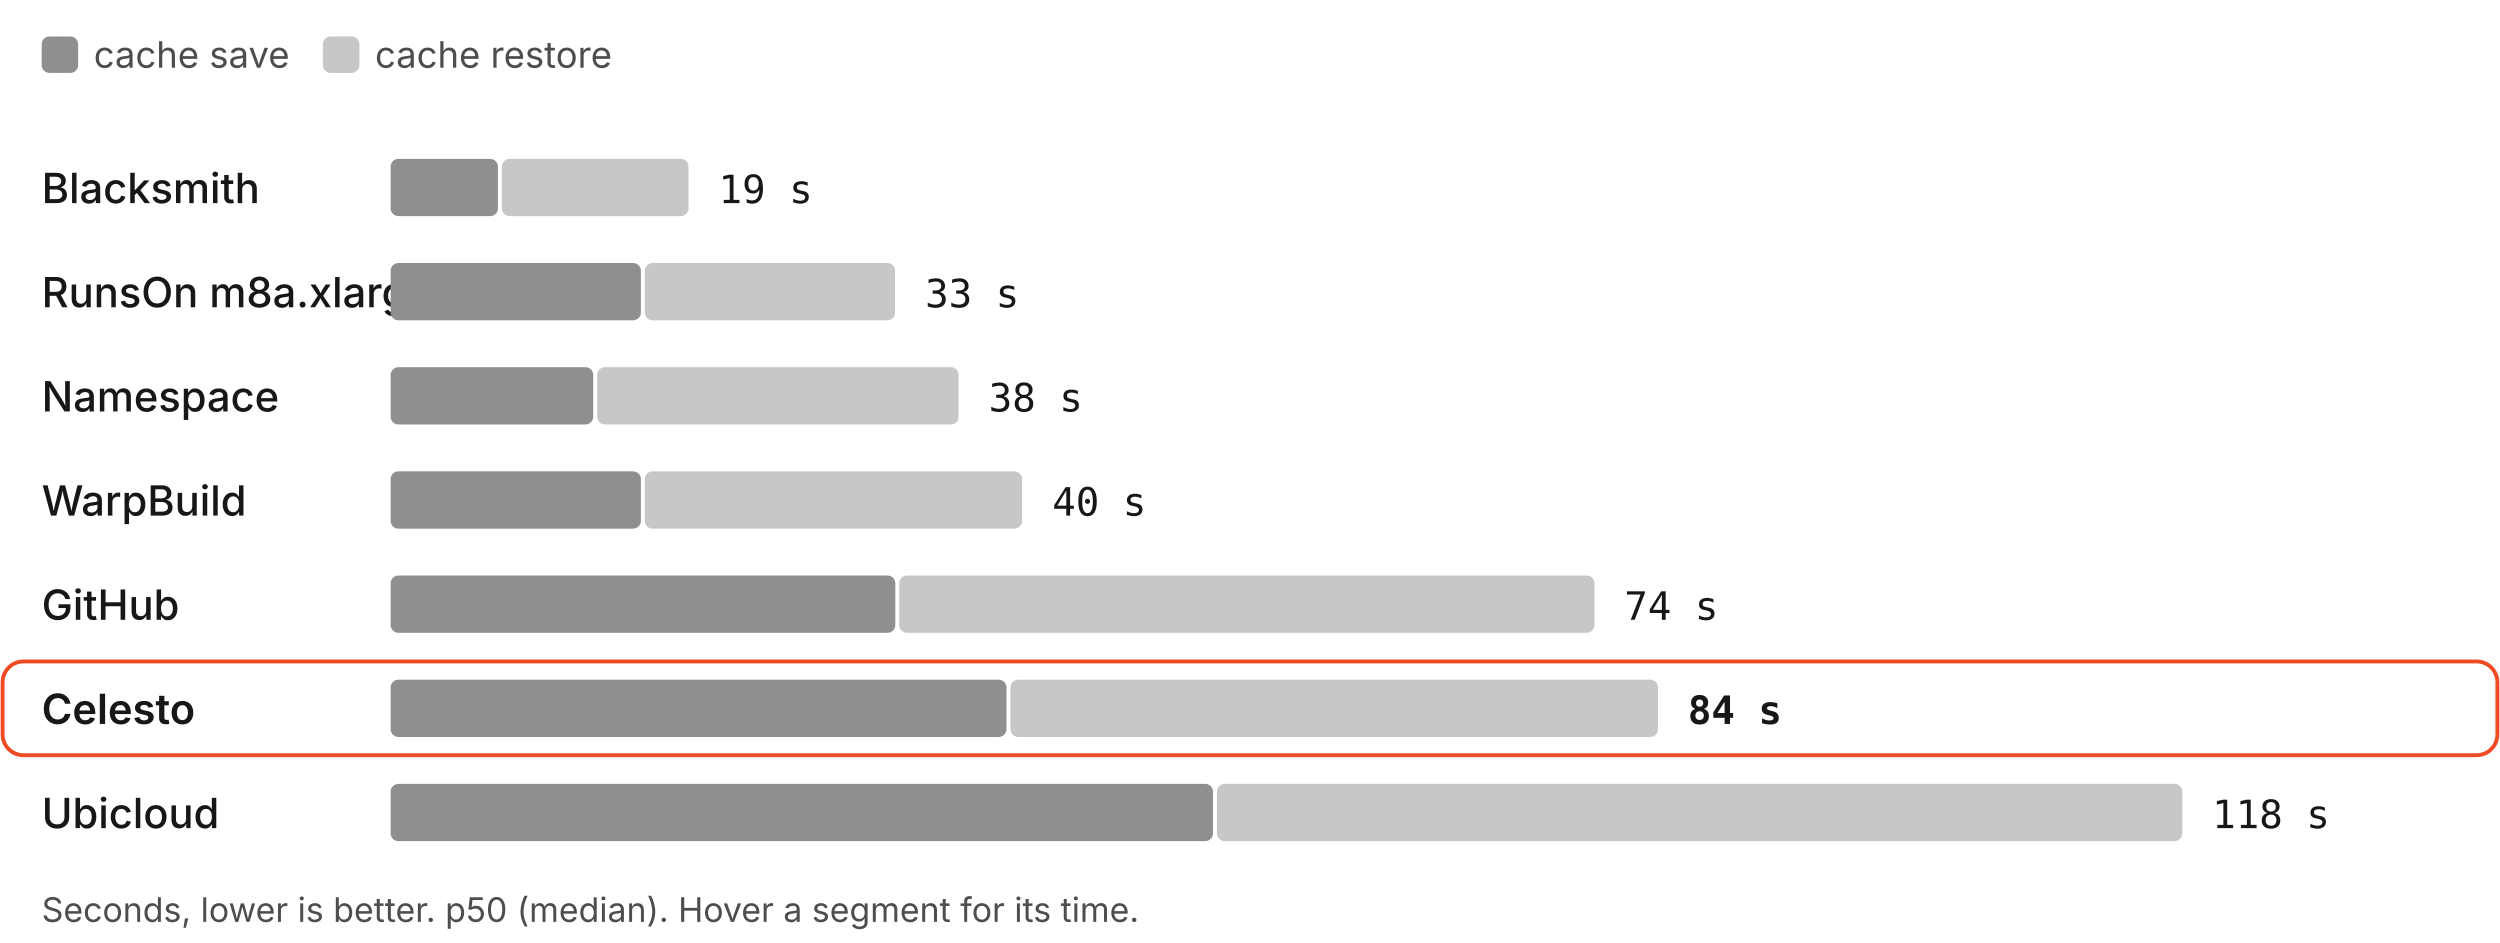
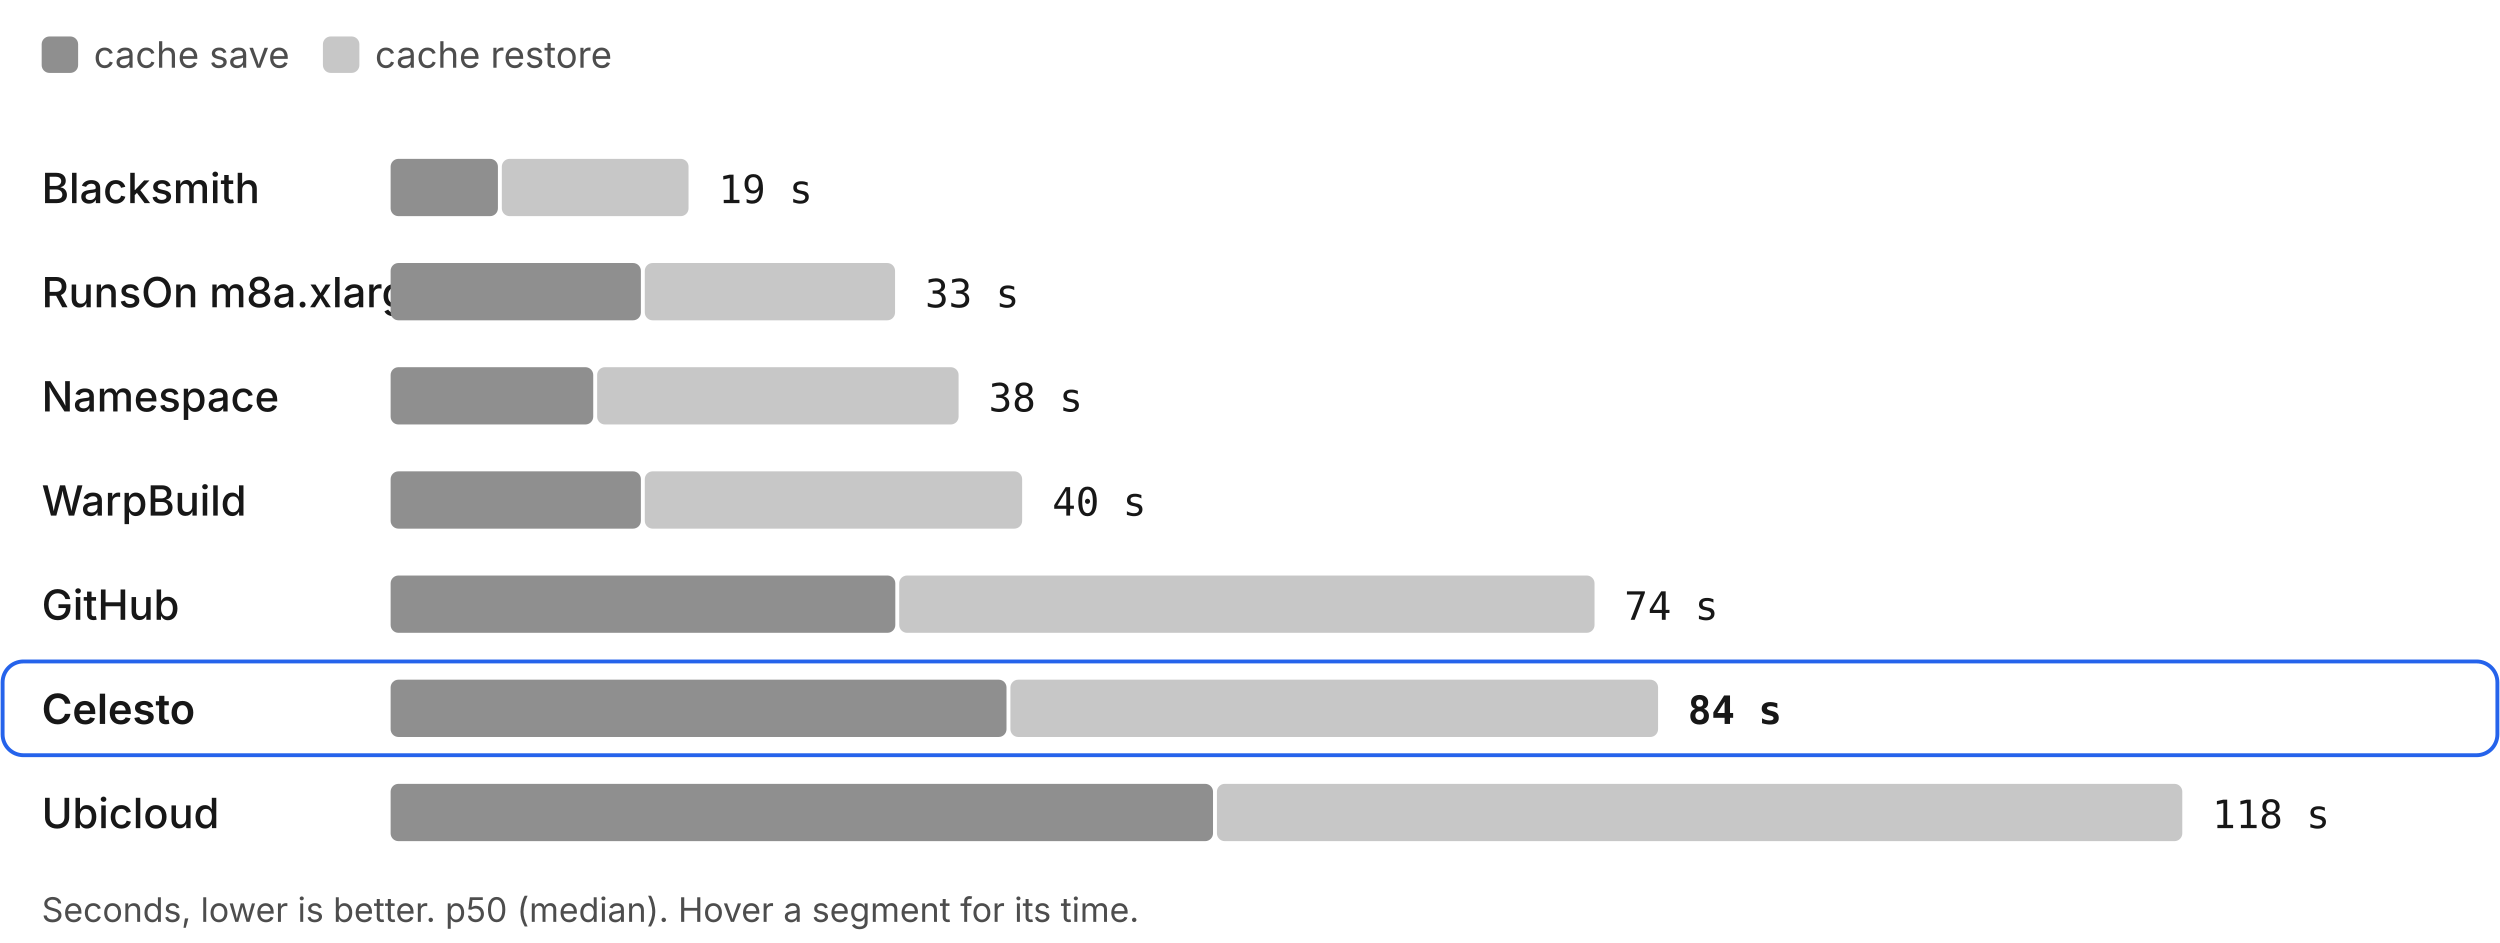
<svg xmlns="http://www.w3.org/2000/svg" viewBox="0 0 960 362" font-family="Geist,Inter,-apple-system,BlinkMacSystemFont,Segoe UI,sans-serif">
  <style>.t{fill:#171717}.m{fill:#4d4d4d}.n{fill:#8f8f8f;fill-opacity:.12}</style>
  <rect x="16" y="14" width="14" height="14" rx="3" fill="#8f8f8f" />
  <text x="36" y="26" font-size="14" class="m">cache save</text>
  <rect x="124" y="14" width="14" height="14" rx="3" fill="#c7c7c7" />
  <text x="144" y="26" font-size="14" class="m">cache restore</text>
  <text x="16" y="78" font-size="16" font-weight="500" class="t">Blacksmith</text>
  <rect x="150.0" y="61" width="41.2" height="22" rx="3" fill="#8f8f8f" />
  <rect x="192.7" y="61" width="71.7" height="22" rx="3" fill="#c7c7c7" />
  <text x="275.932" y="78" font-size="15" font-weight="400" font-family="Geist Mono,SFMono-Regular,Menlo,Consolas,monospace" class="t">19 s</text>
  <text x="16" y="118" font-size="16" font-weight="500" class="t">RunsOn m8a.xlarge</text>
  <rect x="150.0" y="101" width="96.1" height="22" rx="3" fill="#8f8f8f" />
  <rect x="247.6" y="101" width="96.1" height="22" rx="3" fill="#c7c7c7" />
  <text x="355.254" y="118" font-size="15" font-weight="400" font-family="Geist Mono,SFMono-Regular,Menlo,Consolas,monospace" class="t">33 s</text>
  <text x="16" y="158" font-size="16" font-weight="500" class="t">Namespace</text>
  <rect x="150.0" y="141" width="77.8" height="22" rx="3" fill="#8f8f8f" />
  <rect x="229.3" y="141" width="138.8" height="22" rx="3" fill="#c7c7c7" />
  <text x="379.661" y="158" font-size="15" font-weight="400" font-family="Geist Mono,SFMono-Regular,Menlo,Consolas,monospace" class="t">38 s</text>
  <text x="16" y="198" font-size="16" font-weight="500" class="t">WarpBuild</text>
  <rect x="150.0" y="181" width="96.1" height="22" rx="3" fill="#8f8f8f" />
  <rect x="247.6" y="181" width="144.9" height="22" rx="3" fill="#c7c7c7" />
  <text x="404.068" y="198" font-size="15" font-weight="400" font-family="Geist Mono,SFMono-Regular,Menlo,Consolas,monospace" class="t">40 s</text>
  <text x="16" y="238" font-size="16" font-weight="500" class="t">GitHub</text>
  <rect x="150.0" y="221" width="193.8" height="22" rx="3" fill="#8f8f8f" />
  <rect x="345.3" y="221" width="267.0" height="22" rx="3" fill="#c7c7c7" />
  <text x="623.729" y="238" font-size="15" font-weight="400" font-family="Geist Mono,SFMono-Regular,Menlo,Consolas,monospace" class="t">74 s</text>
-   <rect x="1" y="254" width="958" height="36" rx="8" fill="none" stroke="#F04C24" stroke-width="1.5" />
+   <rect x="1" y="254" width="958" height="36" rx="8" fill="none" stroke="#2563EB" stroke-width="1.5" />
  <text x="16" y="278" font-size="16" font-weight="600" class="t">Celesto</text>
  <rect x="150.0" y="261" width="236.5" height="22" rx="3" fill="#8f8f8f" />
  <rect x="388.0" y="261" width="248.7" height="22" rx="3" fill="#c7c7c7" />
  <text x="648.136" y="278" font-size="15" font-weight="600" font-family="Geist Mono,SFMono-Regular,Menlo,Consolas,monospace" class="t">84 s</text>
  <text x="16" y="318" font-size="16" font-weight="500" class="t">Ubicloud</text>
  <rect x="150.0" y="301" width="315.8" height="22" rx="3" fill="#8f8f8f" />
  <rect x="467.3" y="301" width="370.7" height="22" rx="3" fill="#c7c7c7" />
  <text x="849.492" y="318" font-size="15" font-weight="400" font-family="Geist Mono,SFMono-Regular,Menlo,Consolas,monospace" class="t">118 s</text>
  <text x="16" y="354" font-size="13" class="m">Seconds, lower is better. p50 (median). Hover a segment for its time.</text>
</svg>
